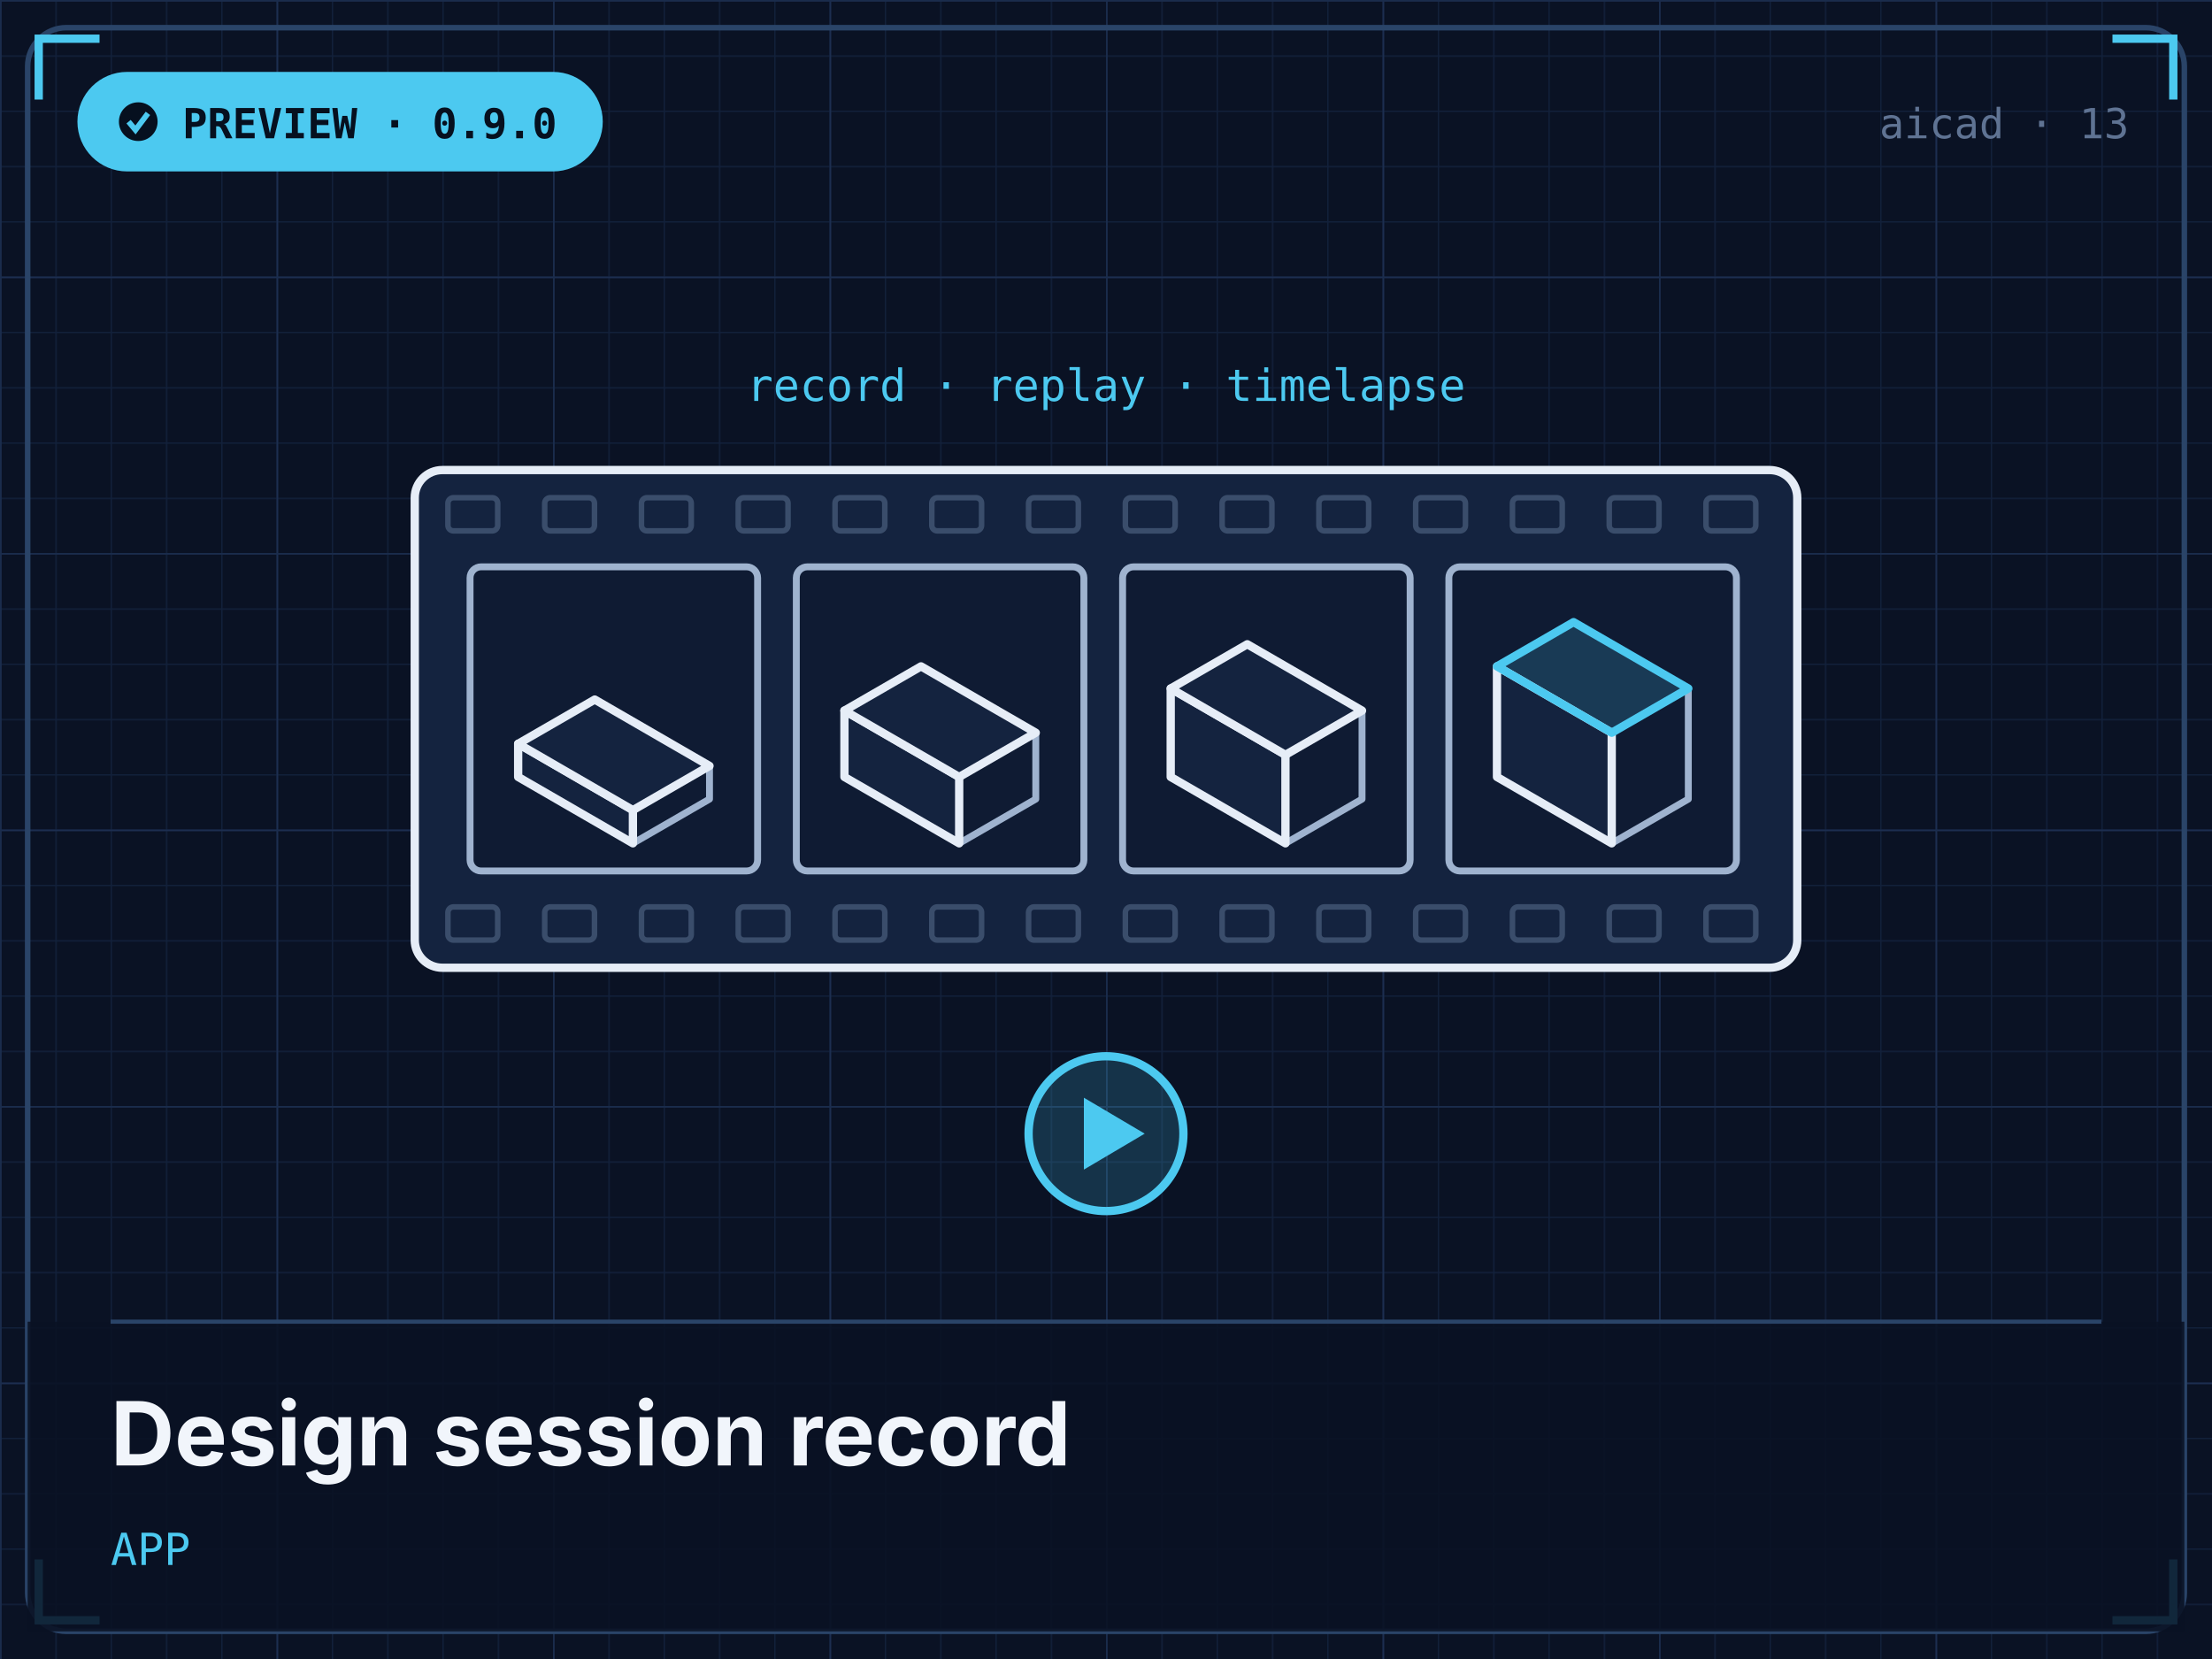
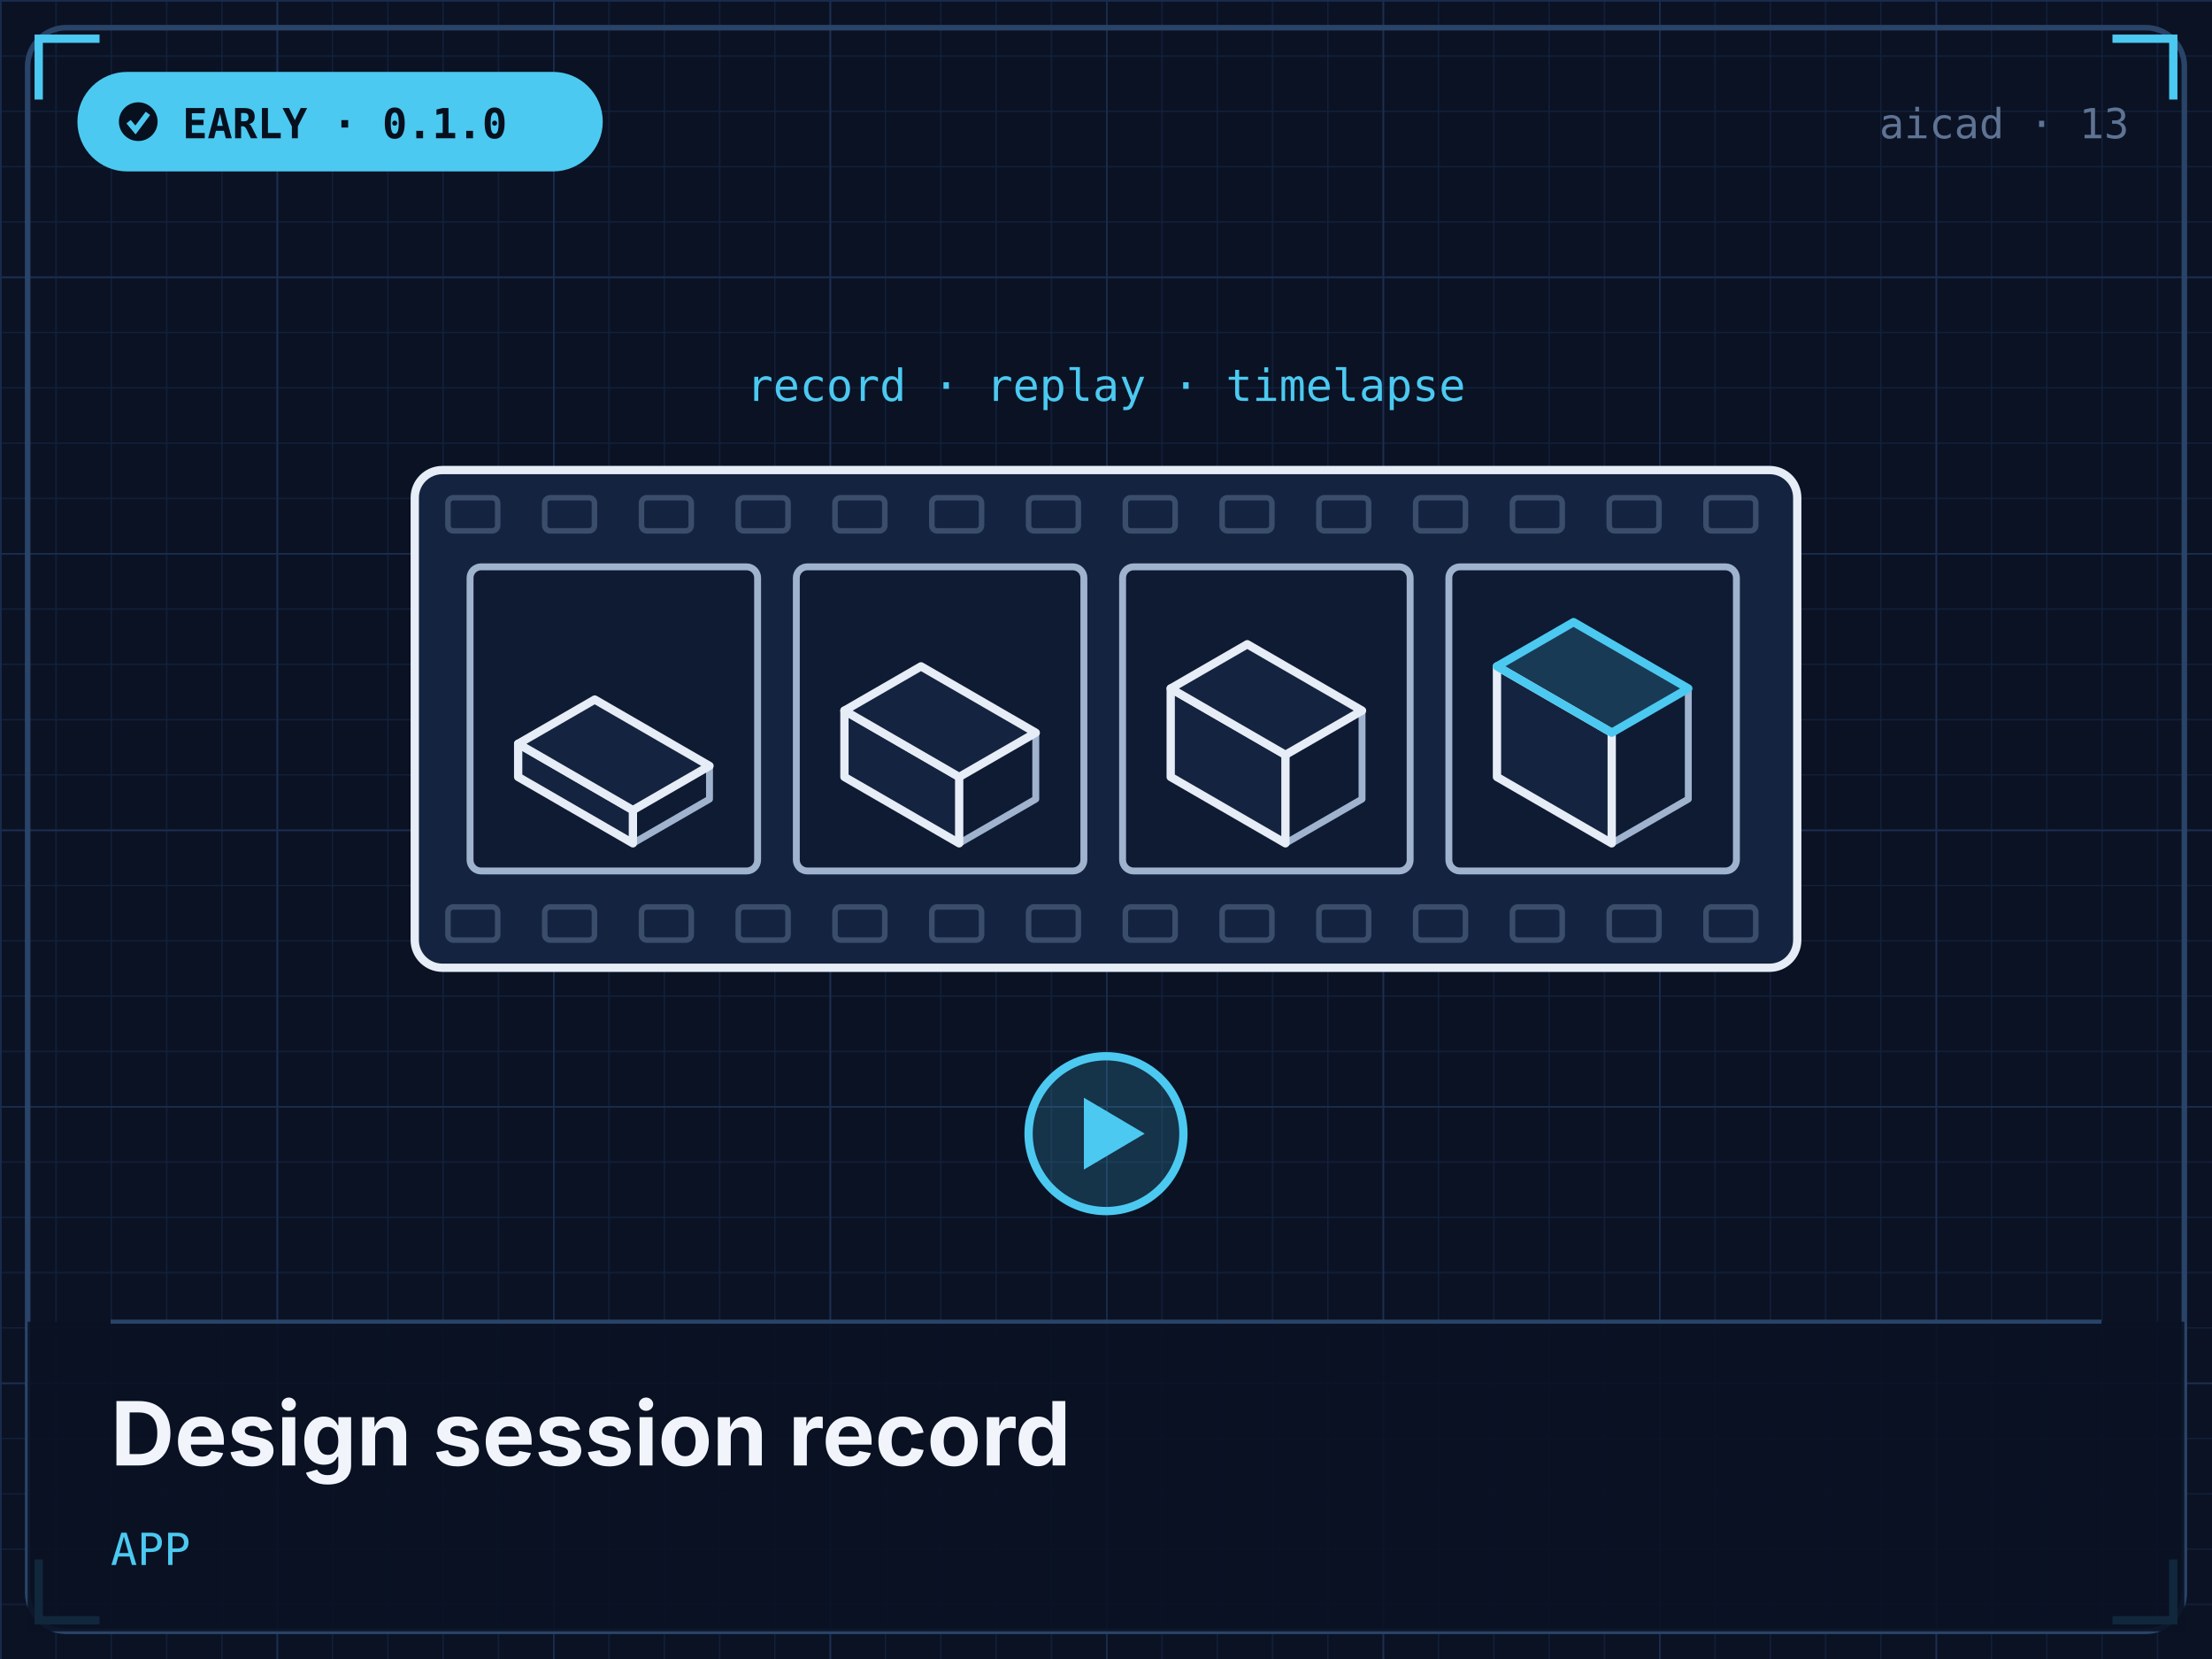
<svg xmlns="http://www.w3.org/2000/svg" width="800" height="600" viewBox="0 0 800 600" role="img" aria-label="Design session record">
  <style>
.ln{fill:none;stroke:#e6edf7;stroke-width:3;stroke-linejoin:round;stroke-linecap:round}
.lf{fill:#14233f;stroke:#e6edf7;stroke-width:3;stroke-linejoin:round}
.lfi{fill:none;stroke:#14233f}
.lf2{fill:#0f1b33;stroke:#9fb3cf;stroke-width:2.5;stroke-linejoin:round}
.lf3{fill:#4cc9f0;fill-opacity:.35;stroke:#4cc9f0;stroke-width:3}
.fa{fill:#4cc9f0;fill-opacity:.18;stroke:#4cc9f0;stroke-width:3;stroke-linejoin:round}
.ac{fill:none;stroke:#4cc9f0;stroke-width:3.5;stroke-linecap:round;stroke-linejoin:round}
.ac-head{fill:#4cc9f0}
.af{fill:#4cc9f0}
.dm{stroke:#3a4d6b;stroke-width:2;fill:none}
.tl{fill:#e6edf7;font-family:'Inter','DejaVu Sans','Segoe UI',Arial,sans-serif;font-size:20px;font-weight:700}
.tm{fill:#4cc9f0;font-family:'JetBrains Mono','DejaVu Sans Mono',Consolas,monospace;font-size:16px}
.ts{fill:#9fb3cf;font-family:'Inter','DejaVu Sans','Segoe UI',Arial,sans-serif;font-size:14px}
.st-wip .lf,.st-wip .ln{stroke:#cbd5e1}
.st-next .lf{stroke:#4cc9f0;fill:#0f2440}
.st-next .ln{stroke:#4cc9f0}
.st-future .lf,.st-future .ln{stroke:#8aa0c0;stroke-dasharray:9 6}
.st-future .lf{fill:#101b31}
.st-future .lfi{stroke:#101b31;stroke-dasharray:none}
.st-next .lfi{stroke:#0f2440}
.st-future .lf2{stroke:#5f7393;stroke-dasharray:6 5}
.st-future .ac{stroke-opacity:.8}
.st-future .fa{fill-opacity:.09}
.mini text{display:none}
</style>
  <defs>
    <pattern id="gsessionrecord" width="20" height="20" patternUnits="userSpaceOnUse">
      <path d="M20 0H0V20" fill="none" stroke="#12203a" stroke-width="1" />
    </pattern>
    <pattern id="Gsessionrecord" width="100" height="100" patternUnits="userSpaceOnUse">
      <path d="M100 0H0V100" fill="none" stroke="#1a2c4c" stroke-width="1.2" />
    </pattern>
  </defs>
  <rect width="800" height="600" fill="#0a1224" />
  <rect width="800" height="600" fill="url(#gsessionrecord)" />
  <rect width="800" height="600" fill="url(#Gsessionrecord)" />
  <rect x="10" y="10" width="780" height="580" rx="14" fill="none" stroke="#2a4468" stroke-width="2" />
  <path d="M14,36 V14 H36" fill="none" stroke="#4cc9f0" stroke-width="3" />
  <path d="M786,36 V14 H764" fill="none" stroke="#4cc9f0" stroke-width="3" />
  <path d="M14,564 V586 H36" fill="none" stroke="#4cc9f0" stroke-width="3" />
  <path d="M786,564 V586 H764" fill="none" stroke="#4cc9f0" stroke-width="3" />
  <rect x="28" y="26" width="190.0" height="36" rx="18" fill="#4cc9f0" />
  <circle cx="50" cy="44" r="7" fill="#06101f" />
  <path d="M46.5,44 l2.5,3 l4.5,-6" stroke="#4cc9f0" stroke-width="2" fill="none" />
-   <text x="66" y="50" fill="#06101f" font-family="'JetBrains Mono','DejaVu Sans Mono',Consolas,monospace" font-size="15" font-weight="700">PREVIEW · 0.9.0</text>
+   <text x="66" y="50" fill="#06101f" font-family="'JetBrains Mono','DejaVu Sans Mono',Consolas,monospace" font-size="15" font-weight="700">EARLY · 0.1.0</text>
  <text x="770" y="50" text-anchor="end" fill="#5f7393" font-family="'JetBrains Mono','DejaVu Sans Mono',Consolas,monospace" font-size="15">aicad · 13</text>
  <g class="st-done">
    <rect class="lf" x="150" y="170" width="500" height="180" rx="10" />
    <rect class="dm" x="162" y="180" width="18" height="12" rx="2" style="fill:none" />
    <rect class="dm" x="162" y="328" width="18" height="12" rx="2" style="fill:none" />
    <rect class="dm" x="197" y="180" width="18" height="12" rx="2" style="fill:none" />
    <rect class="dm" x="197" y="328" width="18" height="12" rx="2" style="fill:none" />
    <rect class="dm" x="232" y="180" width="18" height="12" rx="2" style="fill:none" />
    <rect class="dm" x="232" y="328" width="18" height="12" rx="2" style="fill:none" />
    <rect class="dm" x="267" y="180" width="18" height="12" rx="2" style="fill:none" />
    <rect class="dm" x="267" y="328" width="18" height="12" rx="2" style="fill:none" />
    <rect class="dm" x="302" y="180" width="18" height="12" rx="2" style="fill:none" />
    <rect class="dm" x="302" y="328" width="18" height="12" rx="2" style="fill:none" />
    <rect class="dm" x="337" y="180" width="18" height="12" rx="2" style="fill:none" />
    <rect class="dm" x="337" y="328" width="18" height="12" rx="2" style="fill:none" />
    <rect class="dm" x="372" y="180" width="18" height="12" rx="2" style="fill:none" />
    <rect class="dm" x="372" y="328" width="18" height="12" rx="2" style="fill:none" />
    <rect class="dm" x="407" y="180" width="18" height="12" rx="2" style="fill:none" />
    <rect class="dm" x="407" y="328" width="18" height="12" rx="2" style="fill:none" />
    <rect class="dm" x="442" y="180" width="18" height="12" rx="2" style="fill:none" />
    <rect class="dm" x="442" y="328" width="18" height="12" rx="2" style="fill:none" />
    <rect class="dm" x="477" y="180" width="18" height="12" rx="2" style="fill:none" />
    <rect class="dm" x="477" y="328" width="18" height="12" rx="2" style="fill:none" />
    <rect class="dm" x="512" y="180" width="18" height="12" rx="2" style="fill:none" />
    <rect class="dm" x="512" y="328" width="18" height="12" rx="2" style="fill:none" />
    <rect class="dm" x="547" y="180" width="18" height="12" rx="2" style="fill:none" />
    <rect class="dm" x="547" y="328" width="18" height="12" rx="2" style="fill:none" />
    <rect class="dm" x="582" y="180" width="18" height="12" rx="2" style="fill:none" />
    <rect class="dm" x="582" y="328" width="18" height="12" rx="2" style="fill:none" />
    <rect class="dm" x="617" y="180" width="18" height="12" rx="2" style="fill:none" />
    <rect class="dm" x="617" y="328" width="18" height="12" rx="2" style="fill:none" />
    <rect class="lf2" x="170" y="205" width="104" height="110" rx="4" />
    <polygon class="lf2" points="256.6,289 228.9,305 228.9,293 256.6,277" />
    <polygon class="lf" points="187.4,281 228.9,305 228.9,293 187.4,269" />
    <polygon class="lf" points="215.1,253 256.6,277 228.9,293 187.4,269" />
    <rect class="lf2" x="288" y="205" width="104" height="110" rx="4" />
    <polygon class="lf2" points="374.6,289 346.9,305 346.9,281 374.6,265" />
    <polygon class="lf" points="305.4,281 346.9,305 346.9,281 305.4,257" />
    <polygon class="lf" points="333.1,241 374.6,265 346.9,281 305.4,257" />
    <rect class="lf2" x="406" y="205" width="104" height="110" rx="4" />
    <polygon class="lf2" points="492.6,289 464.9,305 464.9,273 492.6,257" />
    <polygon class="lf" points="423.4,281 464.9,305 464.9,273 423.4,249" />
    <polygon class="lf" points="451.1,233 492.6,257 464.9,273 423.4,249" />
    <rect class="lf2" x="524" y="205" width="104" height="110" rx="4" />
    <polygon class="lf2" points="610.6,289 582.9,305 582.9,265 610.6,249" />
    <polygon class="lf" points="541.4,281 582.9,305 582.9,265 541.4,241" />
    <polygon class="fa" points="569.1,225 610.6,249 582.9,265 541.4,241" />
    <circle class="fa" cx="400" cy="410" r="28" />
    <polygon class="af" points="392,397 392,423 414,410" />
    <text class="tm" x="400" y="145" text-anchor="middle">record · replay · timelapse</text>
  </g>
  <rect x="10" y="478" width="780" height="112" fill="#0a1224" fill-opacity=".88" />
  <line x1="40" y1="478" x2="760" y2="478" stroke="#2a4468" stroke-width="1.5" />
  <text x="40" y="530" fill="#f1f5fb" font-family="'Inter','DejaVu Sans','Segoe UI',Arial,sans-serif" font-size="32" font-weight="700">Design session record</text>
  <text x="40" y="566" fill="#4cc9f0" font-family="'JetBrains Mono','DejaVu Sans Mono',Consolas,monospace" font-size="16">APP</text>
</svg>
